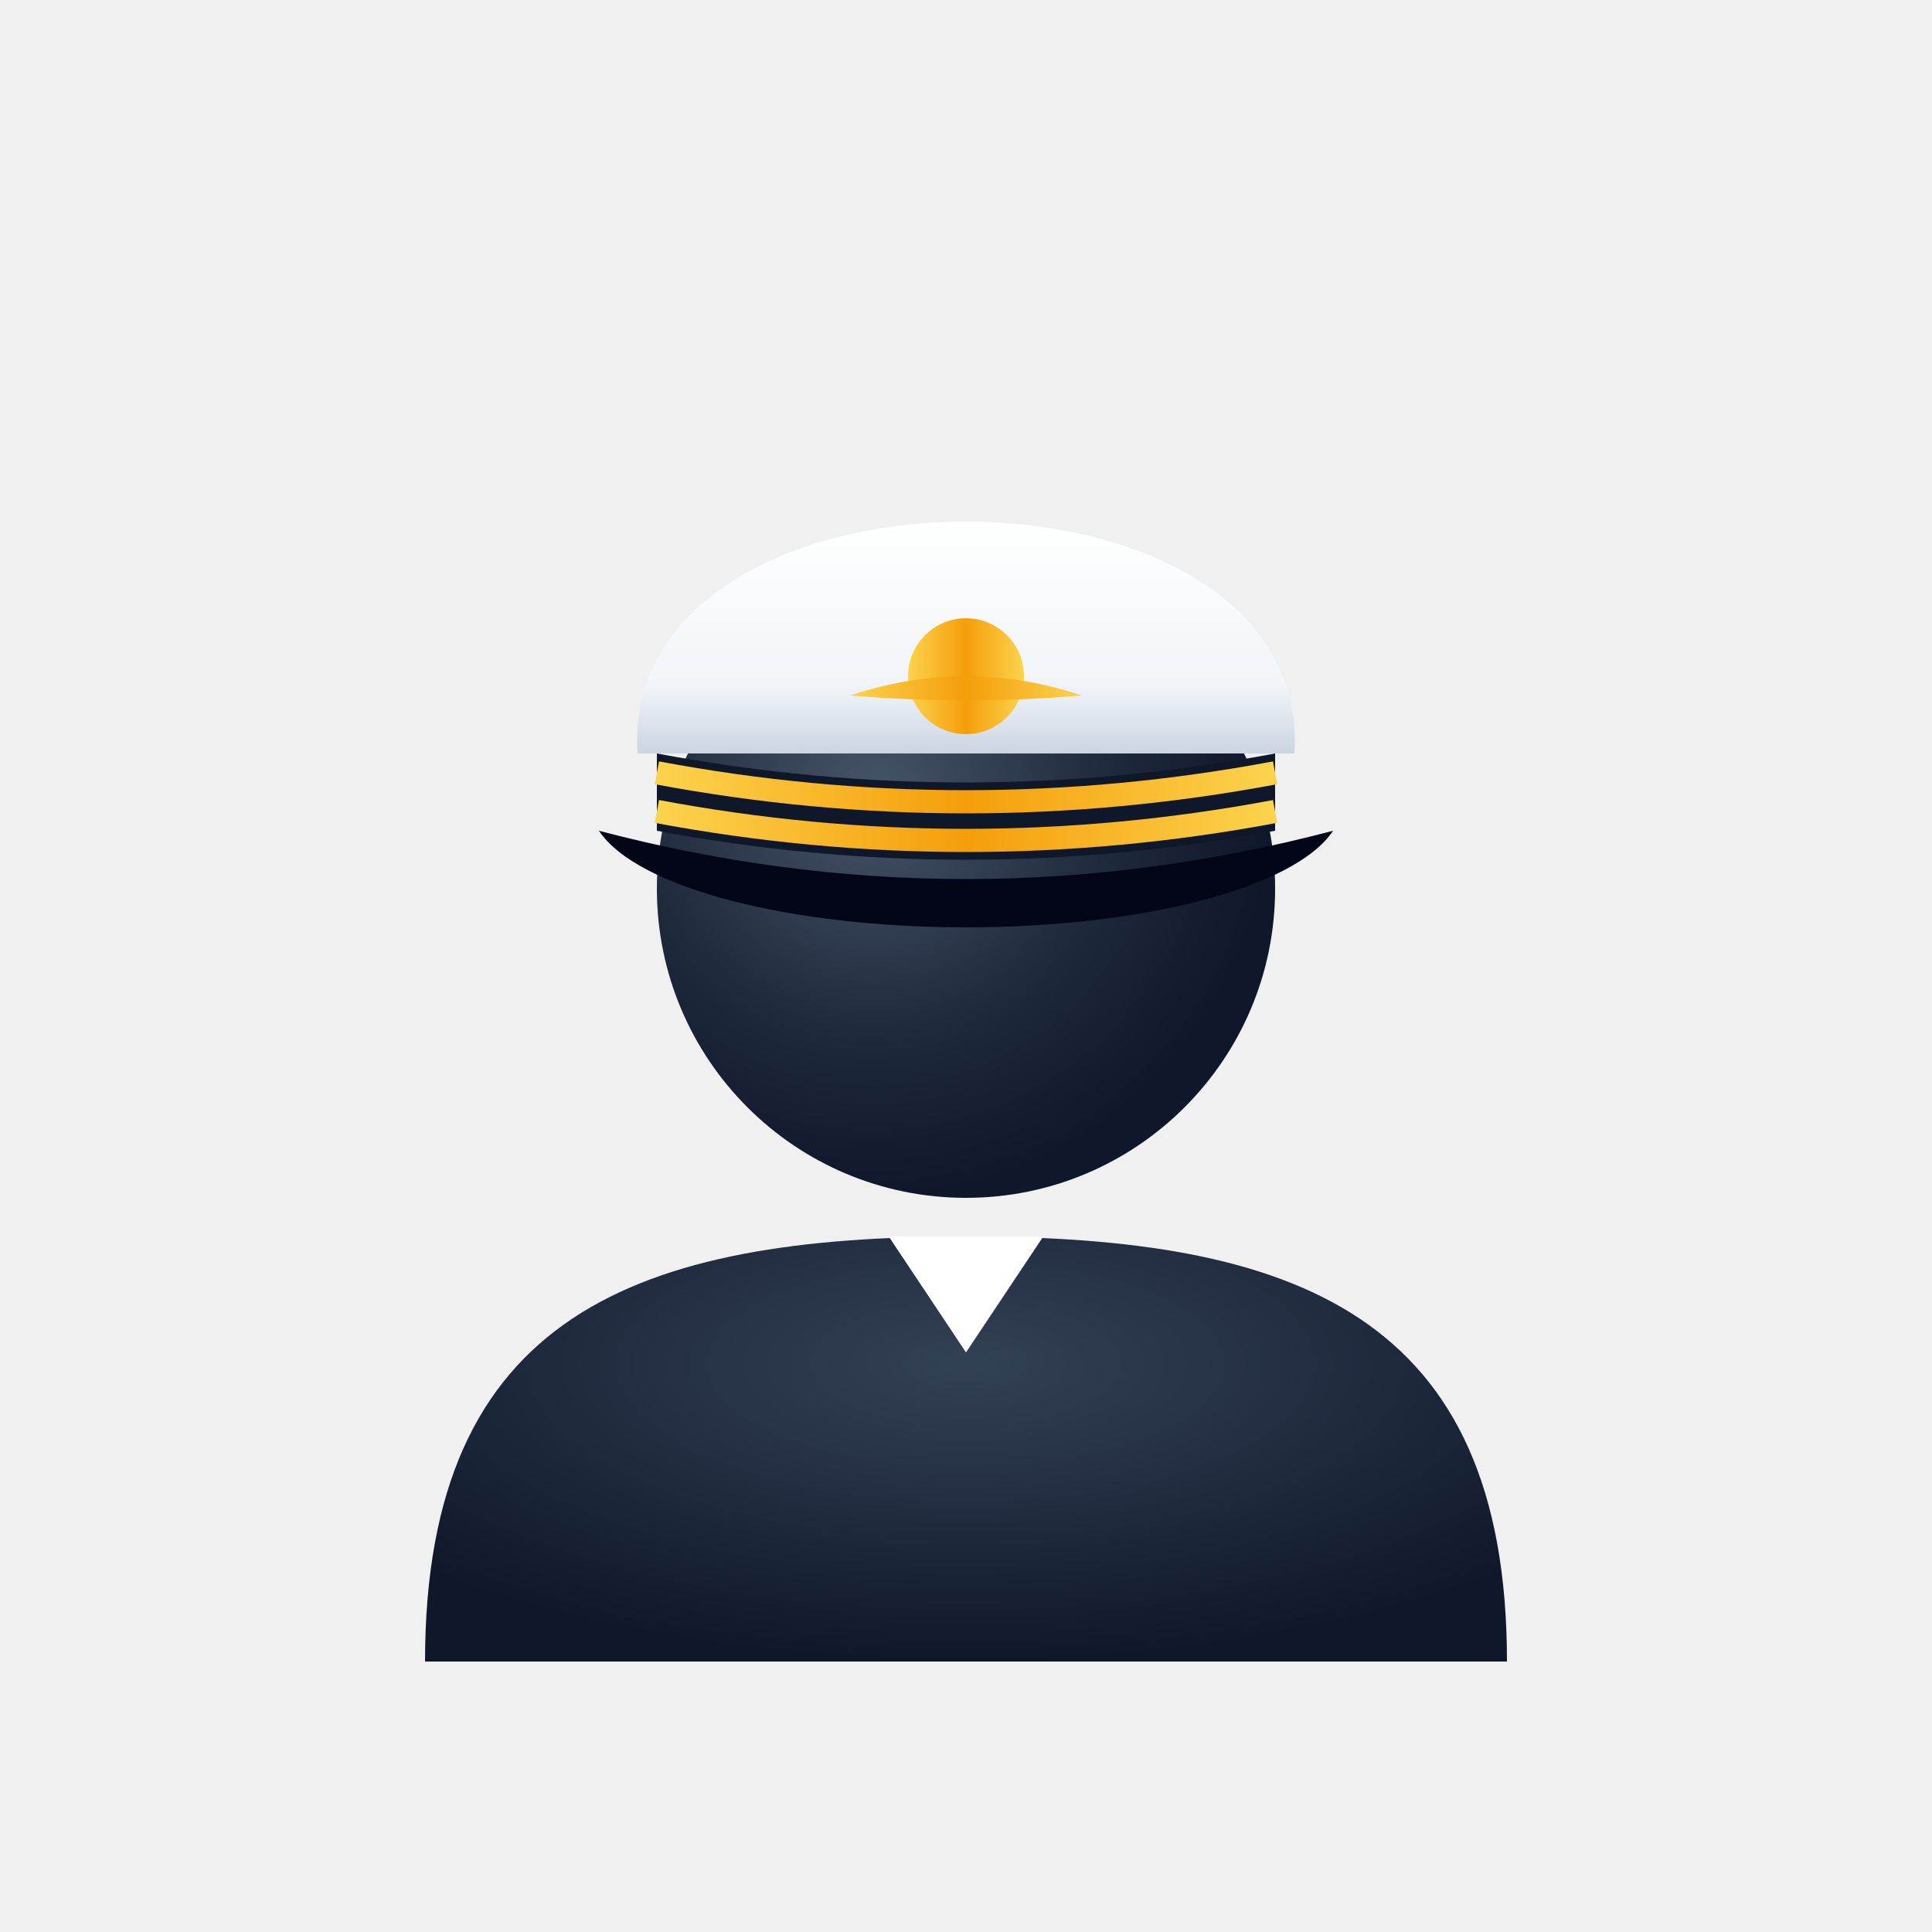
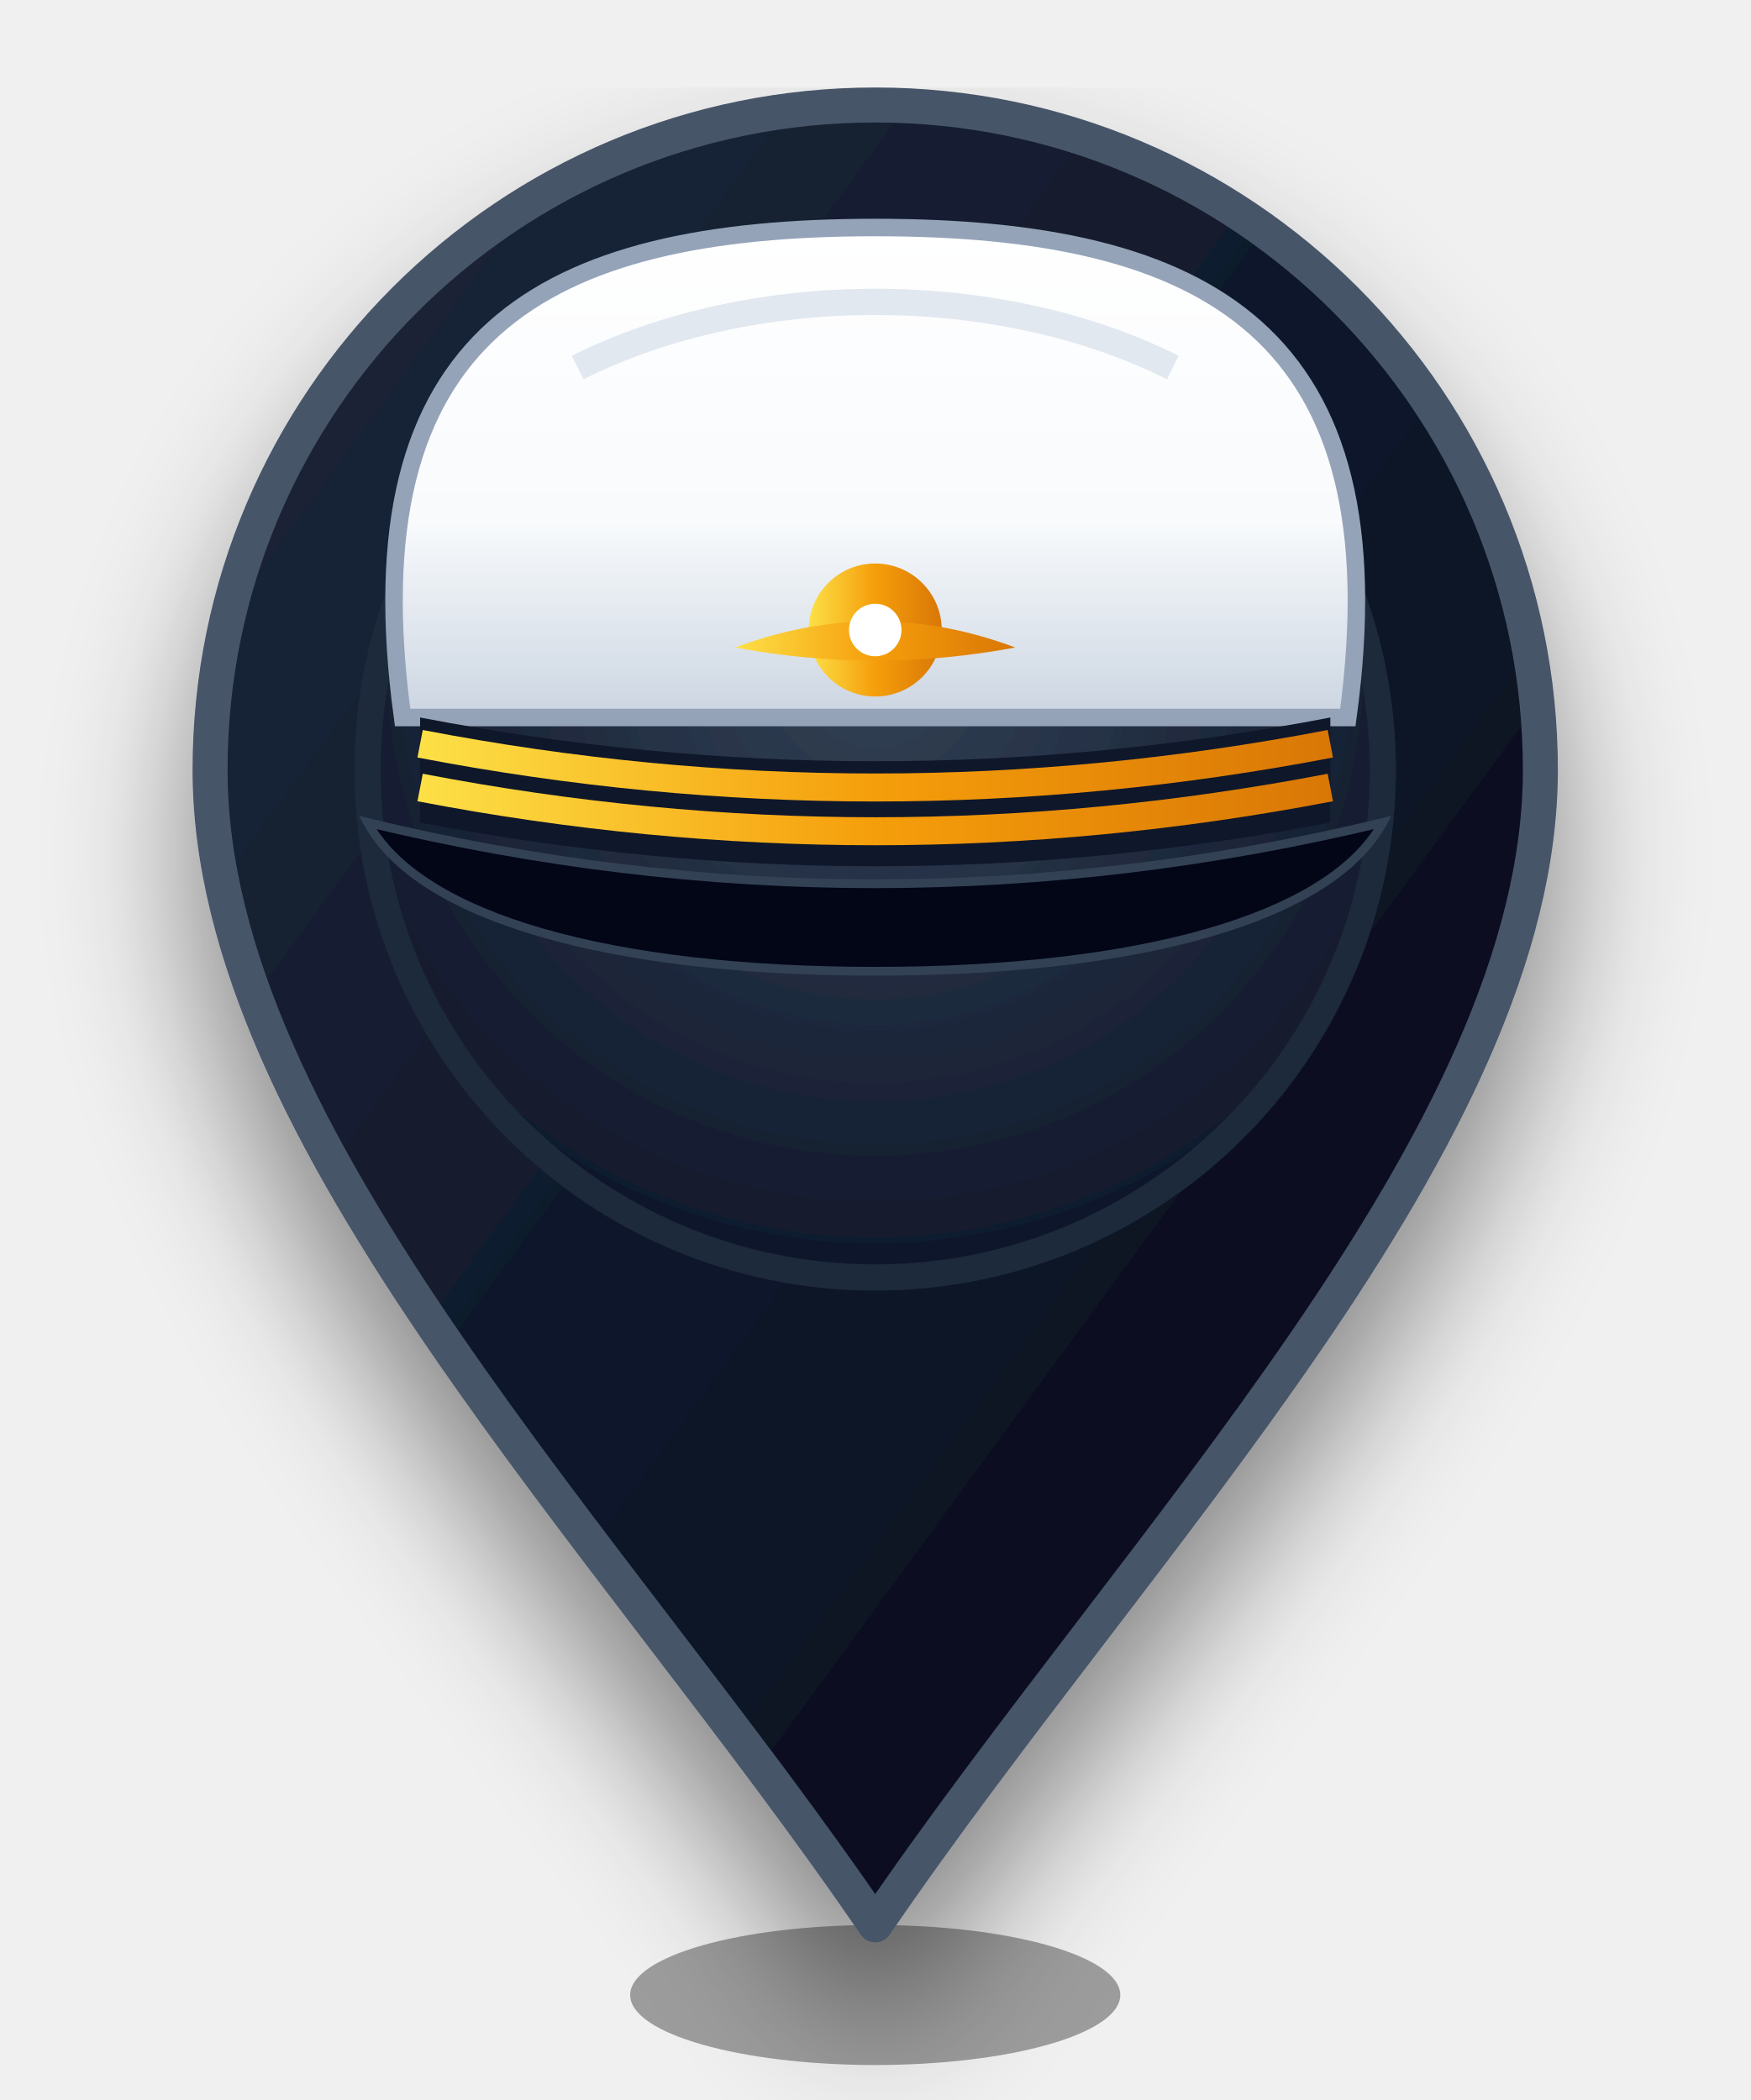
- <svg xmlns="http://www.w3.org/2000/svg" viewBox="0 0 100 100" width="100%" height="100%">
+ <svg xmlns="http://www.w3.org/2000/svg" viewBox="0 0 100 120" width="100%" height="100%">
  <defs>
-     <radialGradient id="cfBodyGrad" cx="50%" cy="30%" r="70%">
+     <linearGradient id="cfPinGrad" x1="0%" y1="0%" x2="100%" y2="100%">
+       <stop offset="0%" stop-color="#1E293B" />
+       <stop offset="50%" stop-color="#0F172A" />
+       <stop offset="100%" stop-color="#020617" />
+     </linearGradient>
+     <radialGradient id="cfInnerGrad" cx="50%" cy="40%" r="60%">
      <stop offset="0%" stop-color="#334155" />
      <stop offset="100%" stop-color="#0F172A" />
    </radialGradient>
-     <radialGradient id="cfHeadGrad" cx="35%" cy="35%" r="65%">
-       <stop offset="0%" stop-color="#475569" />
-       <stop offset="60%" stop-color="#1E293B" />
-       <stop offset="100%" stop-color="#0F172A" />
-     </radialGradient>
-     <linearGradient id="cfWhiteTop" x1="0%" y1="0%" x2="0%" y2="100%">
+     <linearGradient id="cfCapWhite" x1="0%" y1="0%" x2="0%" y2="100%">
      <stop offset="0%" stop-color="#FFFFFF" />
-       <stop offset="70%" stop-color="#F1F5F9" />
+       <stop offset="60%" stop-color="#F8FAFC" />
      <stop offset="100%" stop-color="#CBD5E1" />
    </linearGradient>
-     <linearGradient id="cfGold" x1="0%" y1="0%" x2="100%" y2="0%">
-       <stop offset="0%" stop-color="#FCD34D" />
+     <linearGradient id="cfCapGold" x1="0%" y1="0%" x2="100%" y2="0%">
+       <stop offset="0%" stop-color="#FDE047" />
      <stop offset="50%" stop-color="#F59E0B" />
-       <stop offset="100%" stop-color="#FCD34D" />
+       <stop offset="100%" stop-color="#D97706" />
    </linearGradient>
+     <filter id="pinShadow" x="-30%" y="-20%" width="160%" height="150%">
+       <feDropShadow dx="0" dy="5" stdDeviation="4" flood-color="#000000" flood-opacity="0.45" />
+     </filter>
  </defs>
-   <path d="M 22 86 C 22 68, 33 64, 50 64 C 67 64, 78 68, 78 86 Z" fill="url(#cfBodyGrad)" />
-   <polygon points="46,64 54,64 50,70" fill="#FFFFFF" />
-   <circle cx="50" cy="46" r="16" fill="url(#cfHeadGrad)" />
-   <path d="M 33 39 C 32 23, 68 23, 67 39 Z" fill="url(#cfWhiteTop)" />
-   <path d="M 34 39 Q 50 42 66 39 L 66 43 Q 50 46 34 43 Z" fill="#0F172A" />
-   <path d="M 34 40 Q 50 43 66 40" stroke="url(#cfGold)" stroke-width="1.2" fill="none" />
-   <path d="M 34 42 Q 50 45 66 42" stroke="url(#cfGold)" stroke-width="1.2" fill="none" />
-   <circle cx="50" cy="35" r="3" fill="url(#cfGold)" />
-   <path d="M 44 36 Q 50 34 56 36 Q 50 36.5 44 36 Z" fill="url(#cfGold)" />
-   <path d="M 31 43 Q 50 48 69 43 C 67 46, 59 48, 50 48 C 41 48, 33 46, 31 43 Z" fill="#020617" />
+   <ellipse cx="50" cy="114" rx="14" ry="4" fill="#000000" opacity="0.35" />
+   <g filter="url(#pinShadow)">
+     <path d="M 50 110 C 35 88, 12 65, 12 44 A 38 38 0 1 1 88 44 C 88 65, 65 88, 50 110 Z" fill="url(#cfPinGrad)" stroke="#475569" stroke-width="2" stroke-linejoin="round" />
+     <circle cx="50" cy="44" r="29" fill="url(#cfInnerGrad)" stroke="#1E293B" stroke-width="1.5" />
+   </g>
+   <g transform="translate(0, -1)">
+     <path d="M 23 42 C 20 20, 31 14, 50 14 C 69 14, 80 20, 77 42 Z" fill="url(#cfCapWhite)" stroke="#94A3B8" stroke-width="1" />
+     <path d="M 33 22 C 43 17, 57 17, 67 22" fill="none" stroke="#E2E8F0" stroke-width="1.5" />
+     <path d="M 24 42 Q 50 47 76 42 L 76 48 Q 50 53 24 48 Z" fill="#0F172A" />
+     <path d="M 24 43.5 Q 50 48.5 76 43.5" stroke="url(#cfCapGold)" stroke-width="1.6" fill="none" />
+     <path d="M 24 46 Q 50 51 76 46" stroke="url(#cfCapGold)" stroke-width="1.6" fill="none" />
+     <circle cx="50" cy="37" r="3.8" fill="url(#cfCapGold)" />
+     <path d="M 42 38 Q 50 35 58 38 Q 50 39.5 42 38 Z" fill="url(#cfCapGold)" />
+     <circle cx="50" cy="37" r="1.5" fill="#FFFFFF" />
+     <path d="M 21 48 Q 50 55 79 48 C 76 53.5, 65 56.5, 50 56.5 C 35 56.5, 24 53.5, 21 48 Z" fill="#020617" stroke="#334155" stroke-width="0.5" />
+   </g>
</svg>
